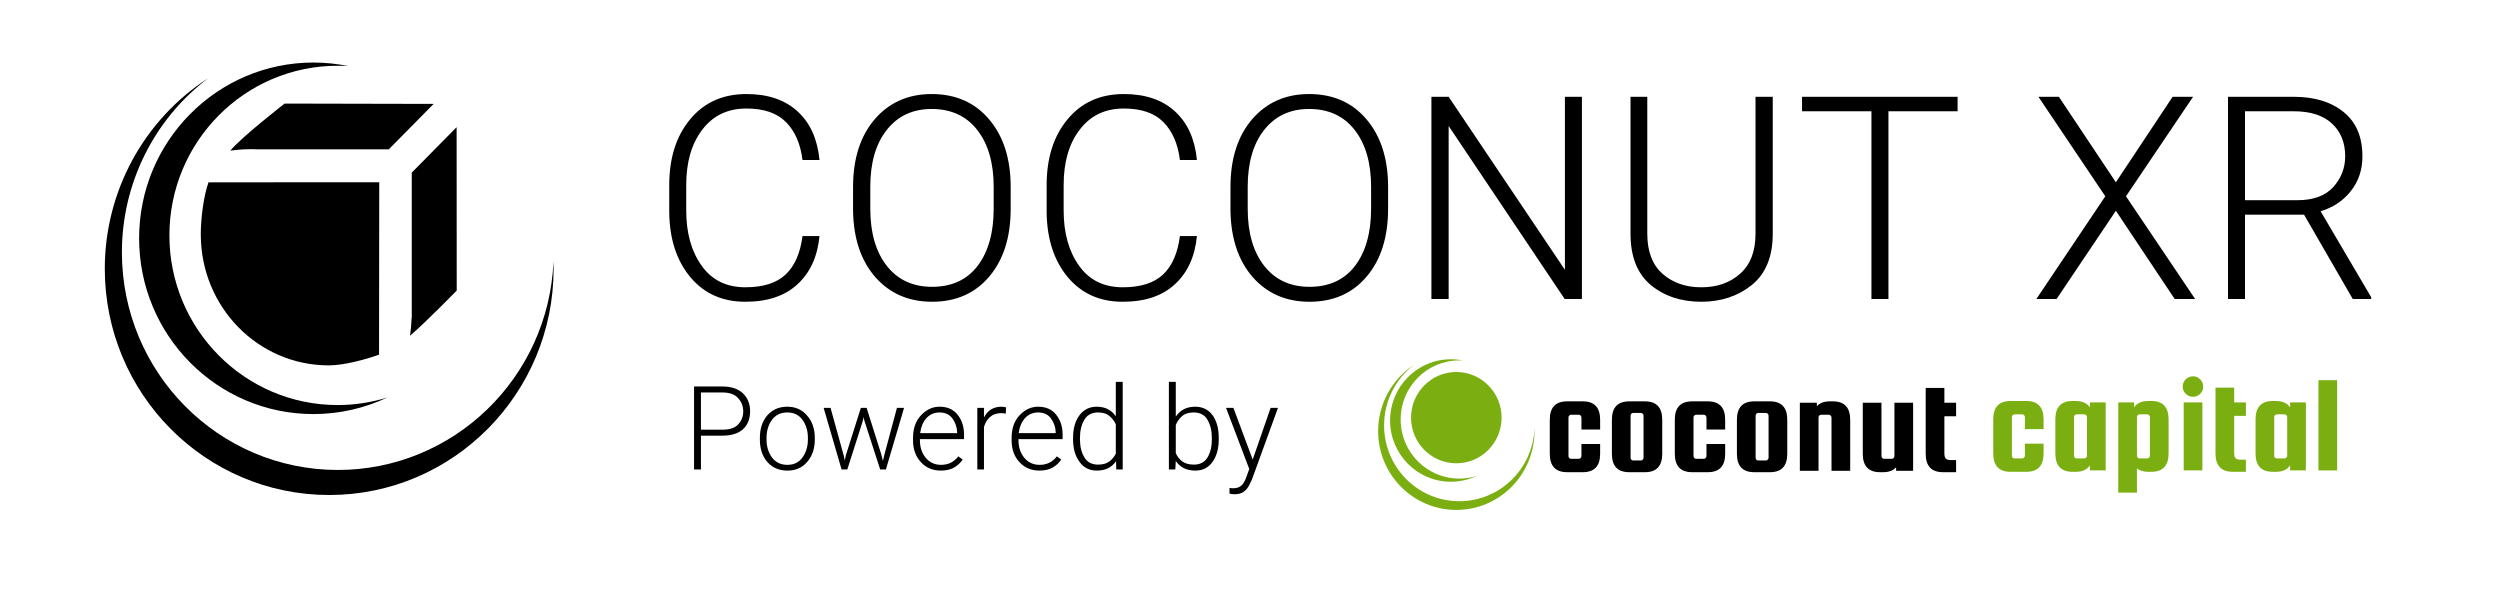
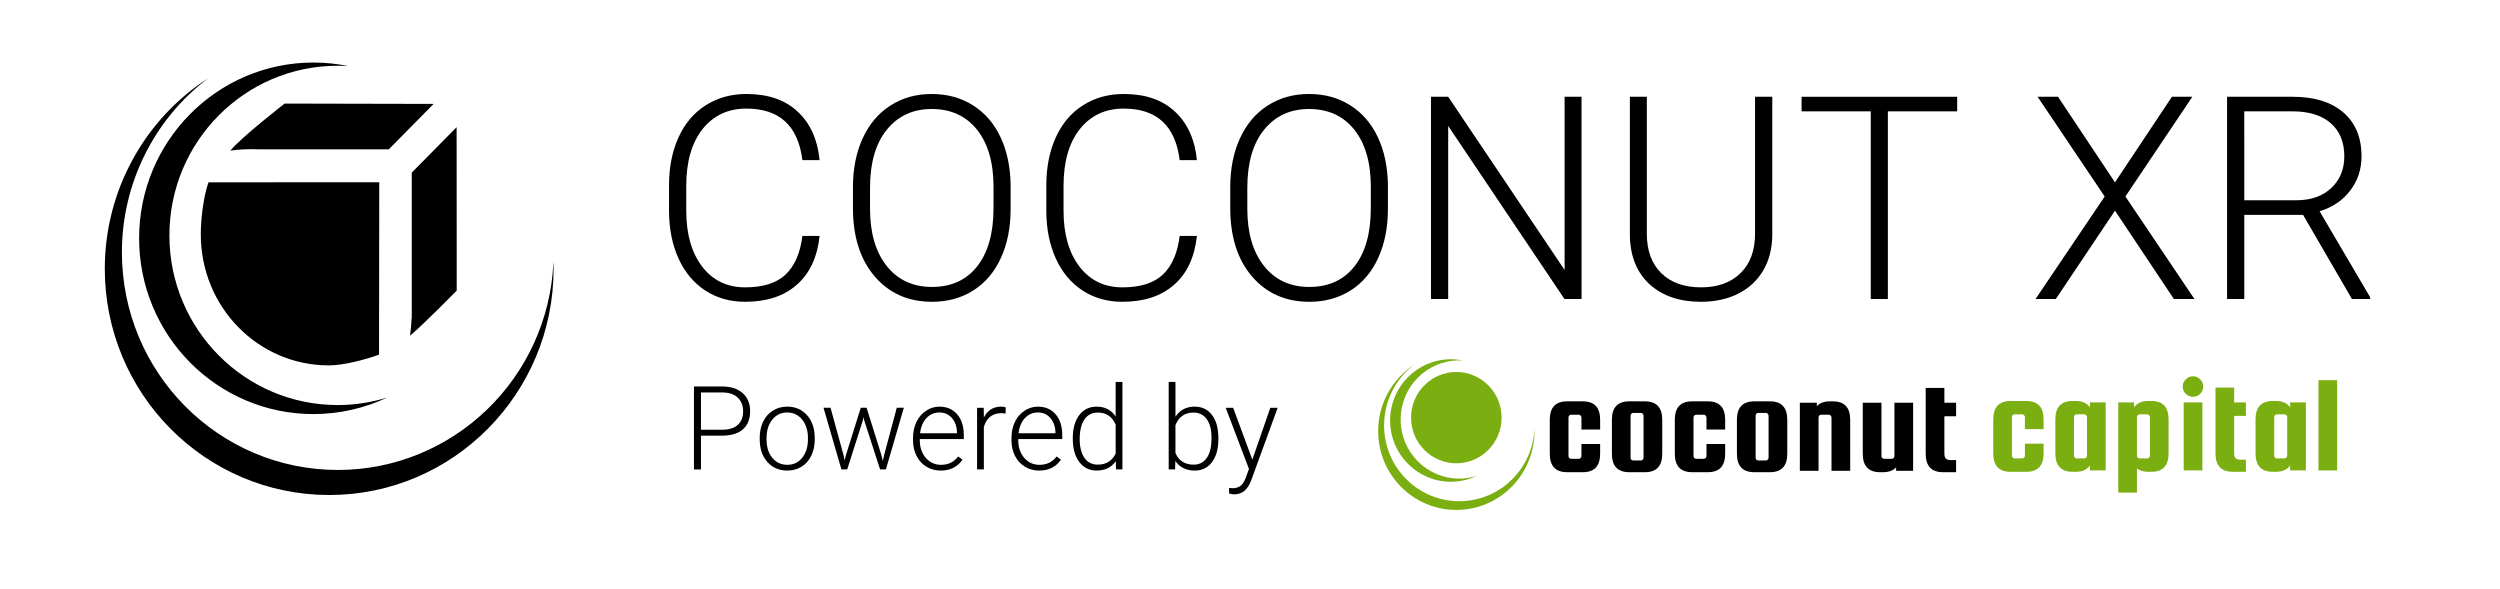
<svg xmlns="http://www.w3.org/2000/svg" width="170mm" height="40mm" viewBox="0 0 170 40" version="1.1" id="svg5">
  <defs id="defs2">
    <marker style="overflow:visible" id="DotL" refX="0" refY="0" orient="auto">
      <path transform="matrix(0.8,0,0,0.8,5.92,0.8)" style="fill:#080000;fill-opacity:1;fill-rule:evenodd;stroke:#080000;stroke-width:1pt;stroke-opacity:1" d="m -2.5,-1 c 0,2.76 -2.24,5 -5,5 -2.76,0 -5,-2.24 -5,-5 0,-2.76 2.24,-5 5,-5 2.76,0 5,2.24 5,5 z" id="path967" />
    </marker>
    <marker style="overflow:visible" id="Arrow1Lstart" refX="0" refY="0" orient="auto">
      <path transform="matrix(0.8,0,0,0.8,10,0)" style="fill:#080000;fill-opacity:1;fill-rule:evenodd;stroke:#080000;stroke-width:1pt;stroke-opacity:1" d="M 0,0 5,-5 -12.5,0 5,5 Z" id="path906" />
    </marker>
  </defs>
  <g id="layer1">
    <g id="g2801" transform="matrix(0.9445533,0,0,0.9445533,29.5257,1.819401)">
      <path id="path1303" style="color:#000000;font-style:normal;font-variant:normal;font-weight:normal;font-stretch:normal;font-size:medium;line-height:normal;font-family:sans-serif;font-variant-ligatures:normal;font-variant-position:normal;font-variant-caps:normal;font-variant-numeric:normal;font-variant-alternates:normal;font-variant-east-asian:normal;font-feature-settings:normal;font-variation-settings:normal;text-indent:0;text-align:start;text-decoration:none;text-decoration-line:none;text-decoration-style:solid;text-decoration-color:#000000;letter-spacing:normal;word-spacing:normal;text-transform:none;writing-mode:lr-tb;direction:ltr;text-orientation:mixed;dominant-baseline:auto;baseline-shift:baseline;text-anchor:start;white-space:normal;shape-padding:0;shape-margin:0;inline-size:0;clip-rule:nonzero;display:inline;overflow:visible;visibility:visible;isolation:auto;mix-blend-mode:normal;color-interpolation:sRGB;color-interpolation-filters:linearRGB;solid-color:#000000;solid-opacity:1;vector-effect:none;fill:#000000;fill-opacity:1;fill-rule:nonzero;stroke:none;stroke-width:1.177;stroke-linecap:round;stroke-linejoin:bevel;stroke-miterlimit:4;stroke-dasharray:none;stroke-dashoffset:0;stroke-opacity:1;color-rendering:auto;image-rendering:auto;shape-rendering:auto;text-rendering:auto;enable-background:accumulate;stop-color:#000000" d="m -10.769,5.53 c 0,0 -3.126,2.427 -3.908,3.388 0.318,-0.043 0.638,-0.076 0.964,-0.092 0.004,-1.2e-4 0.006,1.6e-4 0.009,0 0.181,-0.008 0.363,-0.014 0.546,-0.014 0.158,0 0.315,0.008 0.471,0.014 h 9.416 l 3.23,-3.272 z m 12.383,1.699 -3.23,3.272 v 10.475 h -0.012 c -0.013,0.428 -0.053,0.85 -0.111,1.265 1.019,-0.856 3.36,-3.247 3.36,-3.247 z M -16.248,11.199 c -0.359,1.009 -0.556,2.611 -0.556,3.75 0,5.226 4.118,9.429 9.216,9.429 1.082,0 2.653,-0.423 3.617,-0.771 l 0.015,-12.411 z m 13.459,9.777 10e-4,10e-4 c 6.7e-4,-10e-4 -6.7e-4,-6.7e-4 -10e-4,-10e-4 z" />
      <path id="path1305" style="fill:#000000;fill-opacity:1;stroke:none;stroke-width:1;stroke-linecap:round;stroke-linejoin:bevel;stroke-miterlimit:4;stroke-dasharray:none;stroke-opacity:1" d="m -8.693,2.576 c -6.932,-5e-5 -12.551,5.666 -12.551,12.654 10e-6,6.989 5.619,12.654 12.551,12.654 1.841,-10e-6 3.66,-0.409 5.327,-1.197 -1.161,0.362 -2.369,0.547 -3.584,0.547 -6.69,7e-5 -12.113,-5.468 -12.113,-12.213 1.4e-4,-6.745 5.423,-12.213 12.113,-12.213 0.26,-4e-5 0.52,0.008 0.78,0.025 C -7,2.663 -7.846,2.576 -8.693,2.576 Z" />
      <path id="path1307" style="fill:#000000;fill-opacity:1;stroke:none;stroke-width:1;stroke-linecap:round;stroke-linejoin:bevel;stroke-miterlimit:4;stroke-dasharray:none;stroke-opacity:1" d="m -16.279,3.709 c -4.634,2.995 -7.436,8.163 -7.436,13.712 6e-5,8.996 7.233,16.289 16.156,16.289 8.922,-5e-5 16.155,-7.293 16.155,-16.289 -2.1e-4,-0.175 -0.003,-0.35 -0.009,-0.524 -0.351,8.39 -7.2,15.01 -15.528,15.01 -8.584,-1.4e-4 -15.542,-7.016 -15.542,-15.671 1.1e-4,-4.927 2.298,-9.567 6.204,-12.527 z" />
    </g>
-     <text xml:space="preserve" style="font-style:normal;font-variant:normal;font-weight:300;font-stretch:normal;font-size:19.345px;line-height:1.25;font-family:Roboto;-inkscape-font-specification:'Roboto Light';fill:#000000;fill-opacity:1;stroke:none;stroke-width:0.484" x="44.257" y="20.333" id="text1975">
-       <tspan id="tspan1973" style="font-style:normal;font-variant:normal;font-weight:300;font-stretch:normal;font-family:Roboto;-inkscape-font-specification:'Roboto Light';stroke-width:0.484" x="44.257" y="20.333">COCONUT XR</tspan>
-     </text>
-     <text xml:space="preserve" style="font-style:normal;font-weight:normal;font-size:7.935px;line-height:1.25;font-family:sans-serif;fill:#000000;fill-opacity:1;stroke:none;stroke-width:0.198" x="46.476" y="31.921" id="text7635">
-       <tspan id="tspan7633" style="font-style:normal;font-variant:normal;font-weight:300;font-stretch:normal;font-family:Roboto;-inkscape-font-specification:'Roboto Light';stroke-width:0.198" x="46.476" y="31.921">Powered by</tspan>
-     </text>
+     <g aria-label="COCONUT XR" id="text1975" style="font-weight:300;font-size:19.345px;line-height:1.25;font-family:Roboto;-inkscape-font-specification:'Roboto Light';stroke-width:0.484">
+       <path d="m 55.734,16.045 q -0.236,2.173 -1.559,3.325 -1.313,1.152 -3.504,1.152 -1.53,0 -2.711,-0.765 -1.171,-0.765 -1.814,-2.163 -0.642,-1.407 -0.652,-3.212 v -1.785 q 0,-1.833 0.642,-3.249 0.642,-1.417 1.842,-2.182 1.209,-0.775 2.777,-0.775 2.21,0 3.486,1.2 1.285,1.19 1.492,3.297 h -1.171 q -0.435,-3.504 -3.807,-3.504 -1.87,0 -2.985,1.398 -1.105,1.398 -1.105,3.863 v 1.681 q 0,2.38 1.077,3.797 1.086,1.417 2.928,1.417 1.823,0 2.749,-0.869 0.926,-0.878 1.143,-2.626 z" id="path865" />
+       <path d="m 68.722,14.203 q 0,1.899 -0.661,3.334 -0.652,1.436 -1.87,2.21 -1.219,0.775 -2.815,0.775 -2.409,0 -3.892,-1.719 -1.483,-1.729 -1.483,-4.657 v -1.417 q 0,-1.88 0.661,-3.325 0.671,-1.455 1.889,-2.229 1.219,-0.784 2.805,-0.784 1.587,0 2.796,0.765 1.219,0.765 1.88,2.163 0.661,1.398 0.69,3.24 z m -1.162,-1.492 q 0,-2.484 -1.124,-3.892 -1.124,-1.407 -3.079,-1.407 -1.918,0 -3.061,1.417 -1.134,1.407 -1.134,3.939 v 1.436 q 0,2.447 1.134,3.882 1.134,1.426 3.079,1.426 1.974,0 3.079,-1.407 1.105,-1.417 1.105,-3.939 z" id="path867" />
+       <path d="m 81.39,16.045 q -0.236,2.173 -1.559,3.325 -1.313,1.152 -3.504,1.152 -1.53,0 -2.711,-0.765 -1.171,-0.765 -1.814,-2.163 -0.642,-1.407 -0.652,-3.212 v -1.785 q 0,-1.833 0.642,-3.249 0.642,-1.417 1.842,-2.182 1.209,-0.775 2.777,-0.775 2.21,0 3.486,1.2 1.285,1.19 1.492,3.297 h -1.171 q -0.435,-3.504 -3.807,-3.504 -1.87,0 -2.985,1.398 -1.105,1.398 -1.105,3.863 v 1.681 q 0,2.38 1.077,3.797 1.086,1.417 2.928,1.417 1.823,0 2.749,-0.869 0.926,-0.878 1.143,-2.626 z" id="path869" />
+       <path d="m 94.378,14.203 q 0,1.899 -0.661,3.334 -0.652,1.436 -1.87,2.21 -1.219,0.775 -2.815,0.775 -2.409,0 -3.892,-1.719 -1.483,-1.729 -1.483,-4.657 v -1.417 q 0,-1.88 0.661,-3.325 0.671,-1.455 1.889,-2.229 1.219,-0.784 2.805,-0.784 1.587,0 2.796,0.765 1.219,0.765 1.88,2.163 0.661,1.398 0.69,3.24 z m -1.162,-1.492 q 0,-2.484 -1.124,-3.892 -1.124,-1.407 -3.079,-1.407 -1.918,0 -3.061,1.417 -1.134,1.407 -1.134,3.939 v 1.436 q 0,2.447 1.134,3.882 1.134,1.426 3.079,1.426 1.974,0 3.079,-1.407 1.105,-1.417 1.105,-3.939 z" id="path871" />
+       <path d="m 107.546,20.333 h -1.162 L 98.477,8.564 V 20.333 H 97.306 V 6.58 h 1.171 l 7.916,11.779 V 6.58 h 1.152 z" id="path873" />
+       <path d="m 120.515,6.58 v 9.389 q -0.009,1.389 -0.614,2.418 -0.605,1.03 -1.71,1.587 -1.096,0.548 -2.522,0.548 -2.173,0 -3.486,-1.181 -1.304,-1.19 -1.351,-3.287 V 6.58 h 1.152 v 9.304 q 0,1.738 0.992,2.702 0.992,0.954 2.692,0.954 1.7,0 2.683,-0.963 0.992,-0.963 0.992,-2.683 V 6.58 Z" id="path875" />
+       <path d="m 133.088,7.572 h -4.714 V 20.333 H 127.212 V 7.572 h -4.704 V 6.58 h 10.58 z" id="path877" />
+       <path d="M 143.818,12.399 147.691,6.58 h 1.389 l -4.553,6.782 4.695,6.971 h -1.398 l -4.005,-6.008 -4.024,6.008 h -1.379 L 143.119,13.362 138.557,6.58 h 1.389 z" id="path879" />
+       <path d="m 156.608,14.609 h -3.996 v 5.724 h -1.171 V 6.58 h 4.468 q 2.201,0 3.438,1.067 1.237,1.067 1.237,2.985 0,1.322 -0.775,2.333 -0.775,1.011 -2.078,1.398 l 3.438,5.847 v 0.123 h -1.237 z m -3.996,-0.992 h 3.561 q 1.464,0 2.352,-0.831 0.888,-0.831 0.888,-2.154 0,-1.455 -0.926,-2.258 -0.926,-0.803 -2.598,-0.803 h -3.278 z" id="path881" />
+     </g>
+     <g aria-label="Powered by" id="text7635" style="font-size:7.935px;line-height:1.25;stroke-width:0.198">
+       <path d="m 47.666,29.624 v 2.298 h -0.477 v -5.641 h 1.922 q 0.879,0 1.387,0.449 0.511,0.449 0.511,1.236 0,0.794 -0.492,1.228 -0.488,0.43 -1.418,0.43 z m 0,-0.403 h 1.445 q 0.694,0 1.058,-0.329 0.364,-0.329 0.364,-0.918 0,-0.585 -0.364,-0.93 -0.36,-0.349 -1.027,-0.356 H 47.666 Z" style="font-weight:300;font-family:Roboto;-inkscape-font-specification:'Roboto Light'" id="path884" />
+       <path d="m 51.66,29.763 q 0,-0.604 0.232,-1.089 0.236,-0.484 0.663,-0.752 0.43,-0.271 0.972,-0.271 0.837,0 1.356,0.589 0.519,0.585 0.519,1.554 v 0.097 q 0,0.608 -0.236,1.096 -0.232,0.484 -0.659,0.748 -0.426,0.263 -0.972,0.263 -0.833,0 -1.356,-0.585 -0.519,-0.589 -0.519,-1.558 z m 0.465,0.128 q 0,0.752 0.387,1.236 0.391,0.48 1.023,0.48 0.628,0 1.015,-0.48 0.391,-0.484 0.391,-1.275 v -0.089 q 0,-0.48 -0.178,-0.879 -0.178,-0.399 -0.5,-0.616 -0.322,-0.221 -0.736,-0.221 -0.62,0 -1.011,0.488 -0.391,0.484 -0.391,1.271 z" style="font-weight:300;font-family:Roboto;-inkscape-font-specification:'Roboto Light'" id="path886" />
+       <path d="m 57.363,30.956 0.07,0.36 0.093,-0.38 1.007,-3.208 h 0.395 l 0.996,3.181 0.108,0.442 0.089,-0.407 0.86,-3.216 h 0.48 l -1.22,4.192 h -0.395 l -1.077,-3.324 -0.05,-0.229 -0.05,0.232 -1.058,3.32 h -0.395 l -1.217,-4.192 h 0.477 z" style="font-weight:300;font-family:Roboto;-inkscape-font-specification:'Roboto Light'" id="path888" />
+       <path d="m 63.965,31.999 q -0.535,0 -0.969,-0.263 -0.43,-0.263 -0.67,-0.732 -0.24,-0.473 -0.24,-1.058 V 29.779 q 0,-0.604 0.232,-1.089 0.236,-0.484 0.655,-0.759 0.418,-0.279 0.907,-0.279 0.763,0 1.209,0.523 0.449,0.519 0.449,1.422 v 0.26 h -2.991 v 0.089 q 0,0.713 0.407,1.189 0.411,0.473 1.031,0.473 0.372,0 0.655,-0.136 0.287,-0.136 0.519,-0.434 l 0.291,0.221 q -0.511,0.74 -1.484,0.74 z m -0.085,-3.952 q -0.523,0 -0.883,0.384 -0.356,0.384 -0.434,1.031 h 2.514 v -0.05 q -0.019,-0.604 -0.345,-0.984 -0.325,-0.38 -0.852,-0.38 z" style="font-weight:300;font-family:Roboto;-inkscape-font-specification:'Roboto Light'" id="path890" />
+       <path d="m 68.378,28.124 q -0.147,-0.027 -0.314,-0.027 -0.434,0 -0.736,0.244 -0.298,0.24 -0.426,0.701 V 31.921 H 66.441 V 27.729 H 66.894 l 0.008,0.666 q 0.368,-0.744 1.182,-0.744 0.194,0 0.306,0.05 z" style="font-weight:300;font-family:Roboto;-inkscape-font-specification:'Roboto Light'" id="path892" />
+       <path d="m 70.66,31.999 q -0.535,0 -0.969,-0.263 -0.43,-0.263 -0.67,-0.732 -0.24,-0.473 -0.24,-1.058 V 29.779 q 0,-0.604 0.232,-1.089 0.236,-0.484 0.655,-0.759 0.418,-0.279 0.907,-0.279 0.763,0 1.209,0.523 0.449,0.519 0.449,1.422 v 0.26 h -2.991 v 0.089 q 0,0.713 0.407,1.189 0.411,0.473 1.031,0.473 0.372,0 0.655,-0.136 0.287,-0.136 0.519,-0.434 l 0.291,0.221 q -0.511,0.74 -1.484,0.74 z m -0.085,-3.952 q -0.523,0 -0.883,0.384 -0.356,0.384 -0.434,1.031 h 2.514 v -0.05 q -0.019,-0.604 -0.345,-0.984 -0.325,-0.38 -0.852,-0.38 z" style="font-weight:300;font-family:Roboto;-inkscape-font-specification:'Roboto Light'" id="path894" />
+       <path d="m 72.95,29.786 q 0,-0.976 0.434,-1.554 0.438,-0.581 1.186,-0.581 0.848,0 1.294,0.67 V 25.97 h 0.461 v 5.951 h -0.434 l -0.019,-0.558 q -0.446,0.635 -1.31,0.635 -0.725,0 -1.17,-0.581 -0.442,-0.585 -0.442,-1.577 z m 0.469,0.081 q 0,0.802 0.322,1.267 0.322,0.461 0.907,0.461 0.856,0 1.217,-0.756 v -1.968 q -0.36,-0.817 -1.209,-0.817 -0.585,0 -0.91,0.461 -0.325,0.457 -0.325,1.352 z" style="font-weight:300;font-family:Roboto;-inkscape-font-specification:'Roboto Light'" id="path896" />
+       <path d="m 82.849,29.868 q 0,0.98 -0.434,1.558 -0.434,0.573 -1.166,0.573 -0.876,0 -1.325,-0.651 l -0.019,0.573 H 79.471 V 25.97 h 0.461 v 2.367 q 0.442,-0.686 1.31,-0.686 0.744,0 1.174,0.57 0.434,0.566 0.434,1.577 z m -0.465,-0.081 q 0,-0.829 -0.322,-1.279 -0.322,-0.453 -0.907,-0.453 -0.446,0 -0.756,0.221 -0.31,0.217 -0.469,0.639 v 1.891 q 0.349,0.79 1.232,0.79 0.573,0 0.895,-0.453 0.325,-0.453 0.325,-1.356 z" style="font-weight:300;font-family:Roboto;-inkscape-font-specification:'Roboto Light'" id="path898" />
+       <path d="m 85.158,31.255 1.224,-3.526 h 0.5 l -1.79,4.905 -0.093,0.217 q -0.345,0.763 -1.065,0.763 -0.167,0 -0.356,-0.054 l -0.004,-0.384 0.24,0.023 q 0.341,0 0.55,-0.17 0.213,-0.167 0.36,-0.577 l 0.205,-0.566 -1.581,-4.157 h 0.508 z" style="font-weight:300;font-family:Roboto;-inkscape-font-specification:'Roboto Light'" id="path900" />
+     </g>
    <g id="layer1-8" transform="matrix(0.3290624,0,0,0.3290624,92.33799,23.1839)">
      <g style="font-style:normal;font-variant:normal;font-weight:normal;font-stretch:normal;font-size:28.82px;line-height:1.25;font-family:roboto;-inkscape-font-specification:roboto;letter-spacing:0px;word-spacing:0px;fill:#000000;fill-opacity:1;stroke:none;stroke-width:0.721" id="text863" aria-label="coconut">
        <path id="path837" style="font-style:normal;font-variant:normal;font-weight:normal;font-stretch:normal;font-size:28.82px;font-family:'Squada One';-inkscape-font-specification:'Squada One, Normal';font-variant-ligatures:normal;font-variant-caps:normal;font-variant-numeric:normal;font-variant-east-asian:normal;stroke-width:0.721" d="m 50.055,18.305 h -3.862 v -2.479 q 0,-0.231 -0.173,-0.403 -0.144,-0.173 -0.375,-0.173 h -1.585 q -0.231,0 -0.403,0.173 -0.144,0.173 -0.144,0.403 v 7.954 q 0,0.231 0.144,0.403 0.173,0.173 0.403,0.173 h 1.585 q 0.231,0 0.375,-0.173 0.173,-0.173 0.173,-0.403 v -2.479 h 3.862 v 2.017 q 0,3.804 -3.574,3.804 h -3.257 q -3.574,0 -3.574,-3.804 v -7.032 q 0,-3.804 3.574,-3.804 h 3.257 q 3.574,0 3.574,3.804 z" />
        <path id="path839" style="font-style:normal;font-variant:normal;font-weight:normal;font-stretch:normal;font-size:28.82px;font-family:'Squada One';-inkscape-font-specification:'Squada One, Normal';font-variant-ligatures:normal;font-variant-caps:normal;font-variant-numeric:normal;font-variant-east-asian:normal;stroke-width:0.721" d="m 62.889,16.288 v 7.032 q 0,3.804 -3.574,3.804 h -3.257 q -3.574,0 -3.574,-3.804 v -7.032 q 0,-3.804 3.574,-3.804 h 3.257 q 3.574,0 3.574,3.804 z m -3.862,7.839 v -8.675 q 0,-0.231 -0.173,-0.403 -0.144,-0.173 -0.375,-0.173 h -1.585 q -0.231,0 -0.403,0.173 -0.144,0.173 -0.144,0.403 v 8.675 q 0,0.231 0.144,0.403 0.173,0.173 0.403,0.173 h 1.585 q 0.231,0 0.375,-0.173 0.173,-0.173 0.173,-0.403 z" />
        <path id="path841" style="font-style:normal;font-variant:normal;font-weight:normal;font-stretch:normal;font-size:28.82px;font-family:'Squada One';-inkscape-font-specification:'Squada One, Normal';font-variant-ligatures:normal;font-variant-caps:normal;font-variant-numeric:normal;font-variant-east-asian:normal;stroke-width:0.721" d="M 75.892,18.305 H 72.03 v -2.479 q 0,-0.231 -0.173,-0.403 -0.144,-0.173 -0.375,-0.173 h -1.585 q -0.231,0 -0.403,0.173 -0.144,0.173 -0.144,0.403 v 7.954 q 0,0.231 0.144,0.403 0.173,0.173 0.403,0.173 h 1.585 q 0.231,0 0.375,-0.173 0.173,-0.173 0.173,-0.403 v -2.479 h 3.862 v 2.017 q 0,3.804 -3.574,3.804 h -3.257 q -3.574,0 -3.574,-3.804 v -7.032 q 0,-3.804 3.574,-3.804 h 3.257 q 3.574,0 3.574,3.804 z" />
        <path id="path843" style="font-style:normal;font-variant:normal;font-weight:normal;font-stretch:normal;font-size:28.82px;font-family:'Squada One';-inkscape-font-specification:'Squada One, Normal';font-variant-ligatures:normal;font-variant-caps:normal;font-variant-numeric:normal;font-variant-east-asian:normal;stroke-width:0.721" d="m 88.726,16.288 v 7.032 q 0,3.804 -3.574,3.804 h -3.257 q -3.574,0 -3.574,-3.804 v -7.032 q 0,-3.804 3.574,-3.804 h 3.257 q 3.574,0 3.574,3.804 z m -3.862,7.839 v -8.675 q 0,-0.231 -0.173,-0.403 -0.144,-0.173 -0.375,-0.173 h -1.585 q -0.231,0 -0.403,0.173 -0.144,0.173 -0.144,0.403 v 8.675 q 0,0.231 0.144,0.403 0.173,0.173 0.403,0.173 h 1.585 q 0.231,0 0.375,-0.173 0.173,-0.173 0.173,-0.403 z" />
        <path id="path845" style="font-style:normal;font-variant:normal;font-weight:normal;font-stretch:normal;font-size:28.82px;font-family:'Squada One';-inkscape-font-specification:'Squada One, Normal';font-variant-ligatures:normal;font-variant-caps:normal;font-variant-numeric:normal;font-variant-east-asian:normal;stroke-width:0.721" d="M 95.187,26.836 H 91.325 V 12.772 h 3.516 v 0.721 q 0.893,-1.009 2.709,-1.009 h 0.605 q 3.574,0 3.574,3.804 V 26.836 H 97.867 V 15.827 q 0,-0.231 -0.173,-0.403 -0.144,-0.173 -0.375,-0.173 h -1.585 q -0.231,0 -0.403,0.173 -0.144,0.173 -0.144,0.403 z" />
        <path id="path847" style="font-style:normal;font-variant:normal;font-weight:normal;font-stretch:normal;font-size:28.82px;font-family:'Squada One';-inkscape-font-specification:'Squada One, Normal';font-variant-ligatures:normal;font-variant-caps:normal;font-variant-numeric:normal;font-variant-east-asian:normal;stroke-width:0.721" d="m 110.87,12.772 h 3.862 v 14.064 h -3.516 v -0.721 q -0.893,1.009 -2.709,1.009 h -0.605 q -3.574,0 -3.574,-3.804 V 12.772 h 3.862 v 11.009 q 0,0.231 0.144,0.403 0.173,0.173 0.403,0.173 h 1.585 q 0.231,0 0.375,-0.173 0.173,-0.173 0.173,-0.403 z" />
        <path id="path849" style="font-style:normal;font-variant:normal;font-weight:normal;font-stretch:normal;font-size:28.82px;font-family:'Squada One';-inkscape-font-specification:'Squada One, Normal';font-variant-ligatures:normal;font-variant-caps:normal;font-variant-numeric:normal;font-variant-east-asian:normal;stroke-width:0.721" d="m 122.461,24.617 h 1.153 v 2.507 h -2.709 q -3.574,0 -3.574,-3.804 V 9.717 h 3.862 v 3.055 h 2.421 v 2.796 h -2.421 v 7.666 q 0,0.807 0.317,1.095 0.317,0.288 0.951,0.288 z" />
      </g>
      <g style="font-style:normal;font-variant:normal;font-weight:normal;font-stretch:normal;font-size:28.819px;line-height:1.25;font-family:'Squada One';-inkscape-font-specification:'Squada One, Normal';font-variant-ligatures:normal;font-variant-caps:normal;font-variant-numeric:normal;font-variant-east-asian:normal;letter-spacing:0px;word-spacing:0px;fill:#7baf11;fill-opacity:1;stroke:none;stroke-width:0.72" id="text867" aria-label="capital">
        <path id="path852" style="font-style:normal;font-variant:normal;font-weight:normal;font-stretch:normal;font-size:28.819px;font-family:'Squada One';-inkscape-font-specification:'Squada One, Normal';font-variant-ligatures:normal;font-variant-caps:normal;font-variant-numeric:normal;font-variant-east-asian:normal;fill:#7baf11;fill-opacity:1;stroke-width:0.72" d="m 141.692,18.227 h -3.862 v -2.478 q 0,-0.231 -0.173,-0.403 -0.144,-0.173 -0.375,-0.173 h -1.585 q -0.231,0 -0.403,0.173 -0.144,0.173 -0.144,0.403 v 7.954 q 0,0.231 0.144,0.403 0.173,0.173 0.403,0.173 h 1.585 q 0.231,0 0.375,-0.173 0.173,-0.173 0.173,-0.403 v -2.478 h 3.862 v 2.017 q 0,3.804 -3.574,3.804 h -3.256 q -3.573,0 -3.573,-3.804 v -7.032 q 0,-3.804 3.573,-3.804 h 3.256 q 3.574,0 3.574,3.804 z" />
        <path id="path854" style="font-style:normal;font-variant:normal;font-weight:normal;font-stretch:normal;font-size:28.819px;font-family:'Squada One';-inkscape-font-specification:'Squada One, Normal';font-variant-ligatures:normal;font-variant-caps:normal;font-variant-numeric:normal;font-variant-east-asian:normal;fill:#7baf11;fill-opacity:1;stroke-width:0.72" d="m 151.269,12.694 h 3.256 V 26.758 h -3.256 v -1.037 q -0.893,1.326 -2.968,1.326 h -0.605 q -3.573,0 -3.573,-3.804 v -7.032 q 0,-3.804 3.573,-3.804 h 0.605 q 2.075,0 2.968,1.326 z m -0.605,11.009 v -7.954 q 0,-0.231 -0.173,-0.403 -0.144,-0.173 -0.375,-0.173 h -1.585 q -0.231,0 -0.403,0.173 -0.144,0.173 -0.144,0.403 v 7.954 q 0,0.231 0.144,0.403 0.173,0.173 0.403,0.173 h 1.585 q 0.231,0 0.375,-0.173 0.173,-0.173 0.173,-0.403 z" />
        <path id="path856" style="font-style:normal;font-variant:normal;font-weight:normal;font-stretch:normal;font-size:28.819px;font-family:'Squada One';-inkscape-font-specification:'Squada One, Normal';font-variant-ligatures:normal;font-variant-caps:normal;font-variant-numeric:normal;font-variant-east-asian:normal;fill:#7baf11;fill-opacity:1;stroke-width:0.72" d="m 163.954,27.046 h -0.605 q -1.47,0 -2.363,-0.692 v 4.986 H 157.124 v -18.646 h 3.256 v 1.037 q 0.893,-1.326 2.968,-1.326 h 0.605 q 3.573,0 3.573,3.804 v 7.032 q 0,3.804 -3.573,3.804 z m -2.968,-11.297 v 7.954 q 0,0.231 0.144,0.403 0.173,0.173 0.403,0.173 h 1.585 q 0.231,0 0.375,-0.173 0.173,-0.173 0.173,-0.403 v -7.954 q 0,-0.231 -0.173,-0.403 -0.144,-0.173 -0.375,-0.173 h -1.585 q -0.231,0 -0.403,0.173 -0.144,0.173 -0.144,0.403 z" />
        <path id="path858" style="font-style:normal;font-variant:normal;font-weight:normal;font-stretch:normal;font-size:28.819px;font-family:'Squada One';-inkscape-font-specification:'Squada One, Normal';font-variant-ligatures:normal;font-variant-caps:normal;font-variant-numeric:normal;font-variant-east-asian:normal;fill:#7baf11;fill-opacity:1;stroke-width:0.72" d="m 174.045,10.936 q -0.605,0.605 -1.47,0.605 -0.865,0 -1.499,-0.605 -0.634,-0.634 -0.634,-1.499 0,-0.893 0.634,-1.499 0.634,-0.634 1.499,-0.634 0.865,0 1.47,0.634 0.634,0.605 0.634,1.499 0,0.893 -0.634,1.499 z M 170.645,26.758 V 12.694 h 3.862 V 26.758 Z" />
        <path id="path860" style="font-style:normal;font-variant:normal;font-weight:normal;font-stretch:normal;font-size:28.819px;font-family:'Squada One';-inkscape-font-specification:'Squada One, Normal';font-variant-ligatures:normal;font-variant-caps:normal;font-variant-numeric:normal;font-variant-east-asian:normal;fill:#7baf11;fill-opacity:1;stroke-width:0.72" d="m 182.348,24.539 h 1.153 v 2.507 h -2.709 q -3.574,0 -3.574,-3.804 V 9.64 h 3.862 v 3.055 h 2.421 v 2.795 h -2.421 v 7.666 q 0,0.807 0.317,1.095 0.317,0.288 0.951,0.288 z" />
        <path id="path862" style="font-style:normal;font-variant:normal;font-weight:normal;font-stretch:normal;font-size:28.819px;font-family:'Squada One';-inkscape-font-specification:'Squada One, Normal';font-variant-ligatures:normal;font-variant-caps:normal;font-variant-numeric:normal;font-variant-east-asian:normal;fill:#7baf11;fill-opacity:1;stroke-width:0.72" d="m 192.639,12.694 h 3.256 V 26.758 h -3.256 v -1.037 q -0.893,1.326 -2.968,1.326 h -0.605 q -3.573,0 -3.573,-3.804 v -7.032 q 0,-3.804 3.573,-3.804 h 0.605 q 2.075,0 2.968,1.326 z m -0.605,11.009 v -7.954 q 0,-0.231 -0.173,-0.403 -0.144,-0.173 -0.375,-0.173 h -1.585 q -0.231,0 -0.403,0.173 -0.144,0.173 -0.144,0.403 v 7.954 q 0,0.231 0.144,0.403 0.173,0.173 0.403,0.173 h 1.585 q 0.231,0 0.375,-0.173 0.173,-0.173 0.173,-0.403 z" />
        <path id="path864" style="font-style:normal;font-variant:normal;font-weight:normal;font-stretch:normal;font-size:28.819px;font-family:'Squada One';-inkscape-font-specification:'Squada One, Normal';font-variant-ligatures:normal;font-variant-caps:normal;font-variant-numeric:normal;font-variant-east-asian:normal;fill:#7baf11;fill-opacity:1;stroke-width:0.72" d="m 202.356,26.758 h -3.862 V 8.112 h 3.862 z" />
      </g>
-       <ellipse ry="9.433" rx="9.356" cy="15.85" cx="20.336" id="ellipse873" style="fill:#7baf11;fill-opacity:1;stroke:none;stroke-width:3.755;stroke-linecap:round;stroke-linejoin:round" />
+       <path id="ellipse873" style="fill:#7baf11;stroke-width:3.755;stroke-linecap:round;stroke-linejoin:round" d="m 29.692,15.85 a 9.356,9.433 0 0 1 -9.356,9.433 9.356,9.433 0 0 1 -9.356,-9.433 9.356,9.433 0 0 1 9.356,-9.433 9.356,9.433 0 0 1 9.356,9.433 z" />
      <path id="ellipse875" style="fill:#7baf11;fill-opacity:1;stroke:none;stroke-width:5.038;stroke-linecap:round;stroke-linejoin:round" d="M 19.202,3.788 A 12.551,12.654 0 0 0 6.651,16.443 12.551,12.654 0 0 0 19.202,29.097 12.551,12.654 0 0 0 24.529,27.9 12.113,12.213 0 0 1 20.945,28.447 12.113,12.213 0 0 1 8.832,16.234 12.113,12.213 0 0 1 20.945,4.021 12.113,12.213 0 0 1 21.725,4.047 12.551,12.654 0 0 0 19.202,3.788 Z" />
      <path id="ellipse877" style="fill:#7baf11;fill-opacity:1;stroke:none;stroke-width:6.485;stroke-linecap:round;stroke-linejoin:round" d="M 11.616,4.921 A 16.155,16.289 0 0 0 4.18,18.633 16.155,16.289 0 0 0 20.336,34.922 16.155,16.289 0 0 0 36.491,18.633 16.155,16.289 0 0 0 36.482,18.109 15.542,15.671 0 0 1 20.954,33.118 15.542,15.671 0 0 1 5.412,17.447 15.542,15.671 0 0 1 11.616,4.921 Z" />
    </g>
  </g>
</svg>
